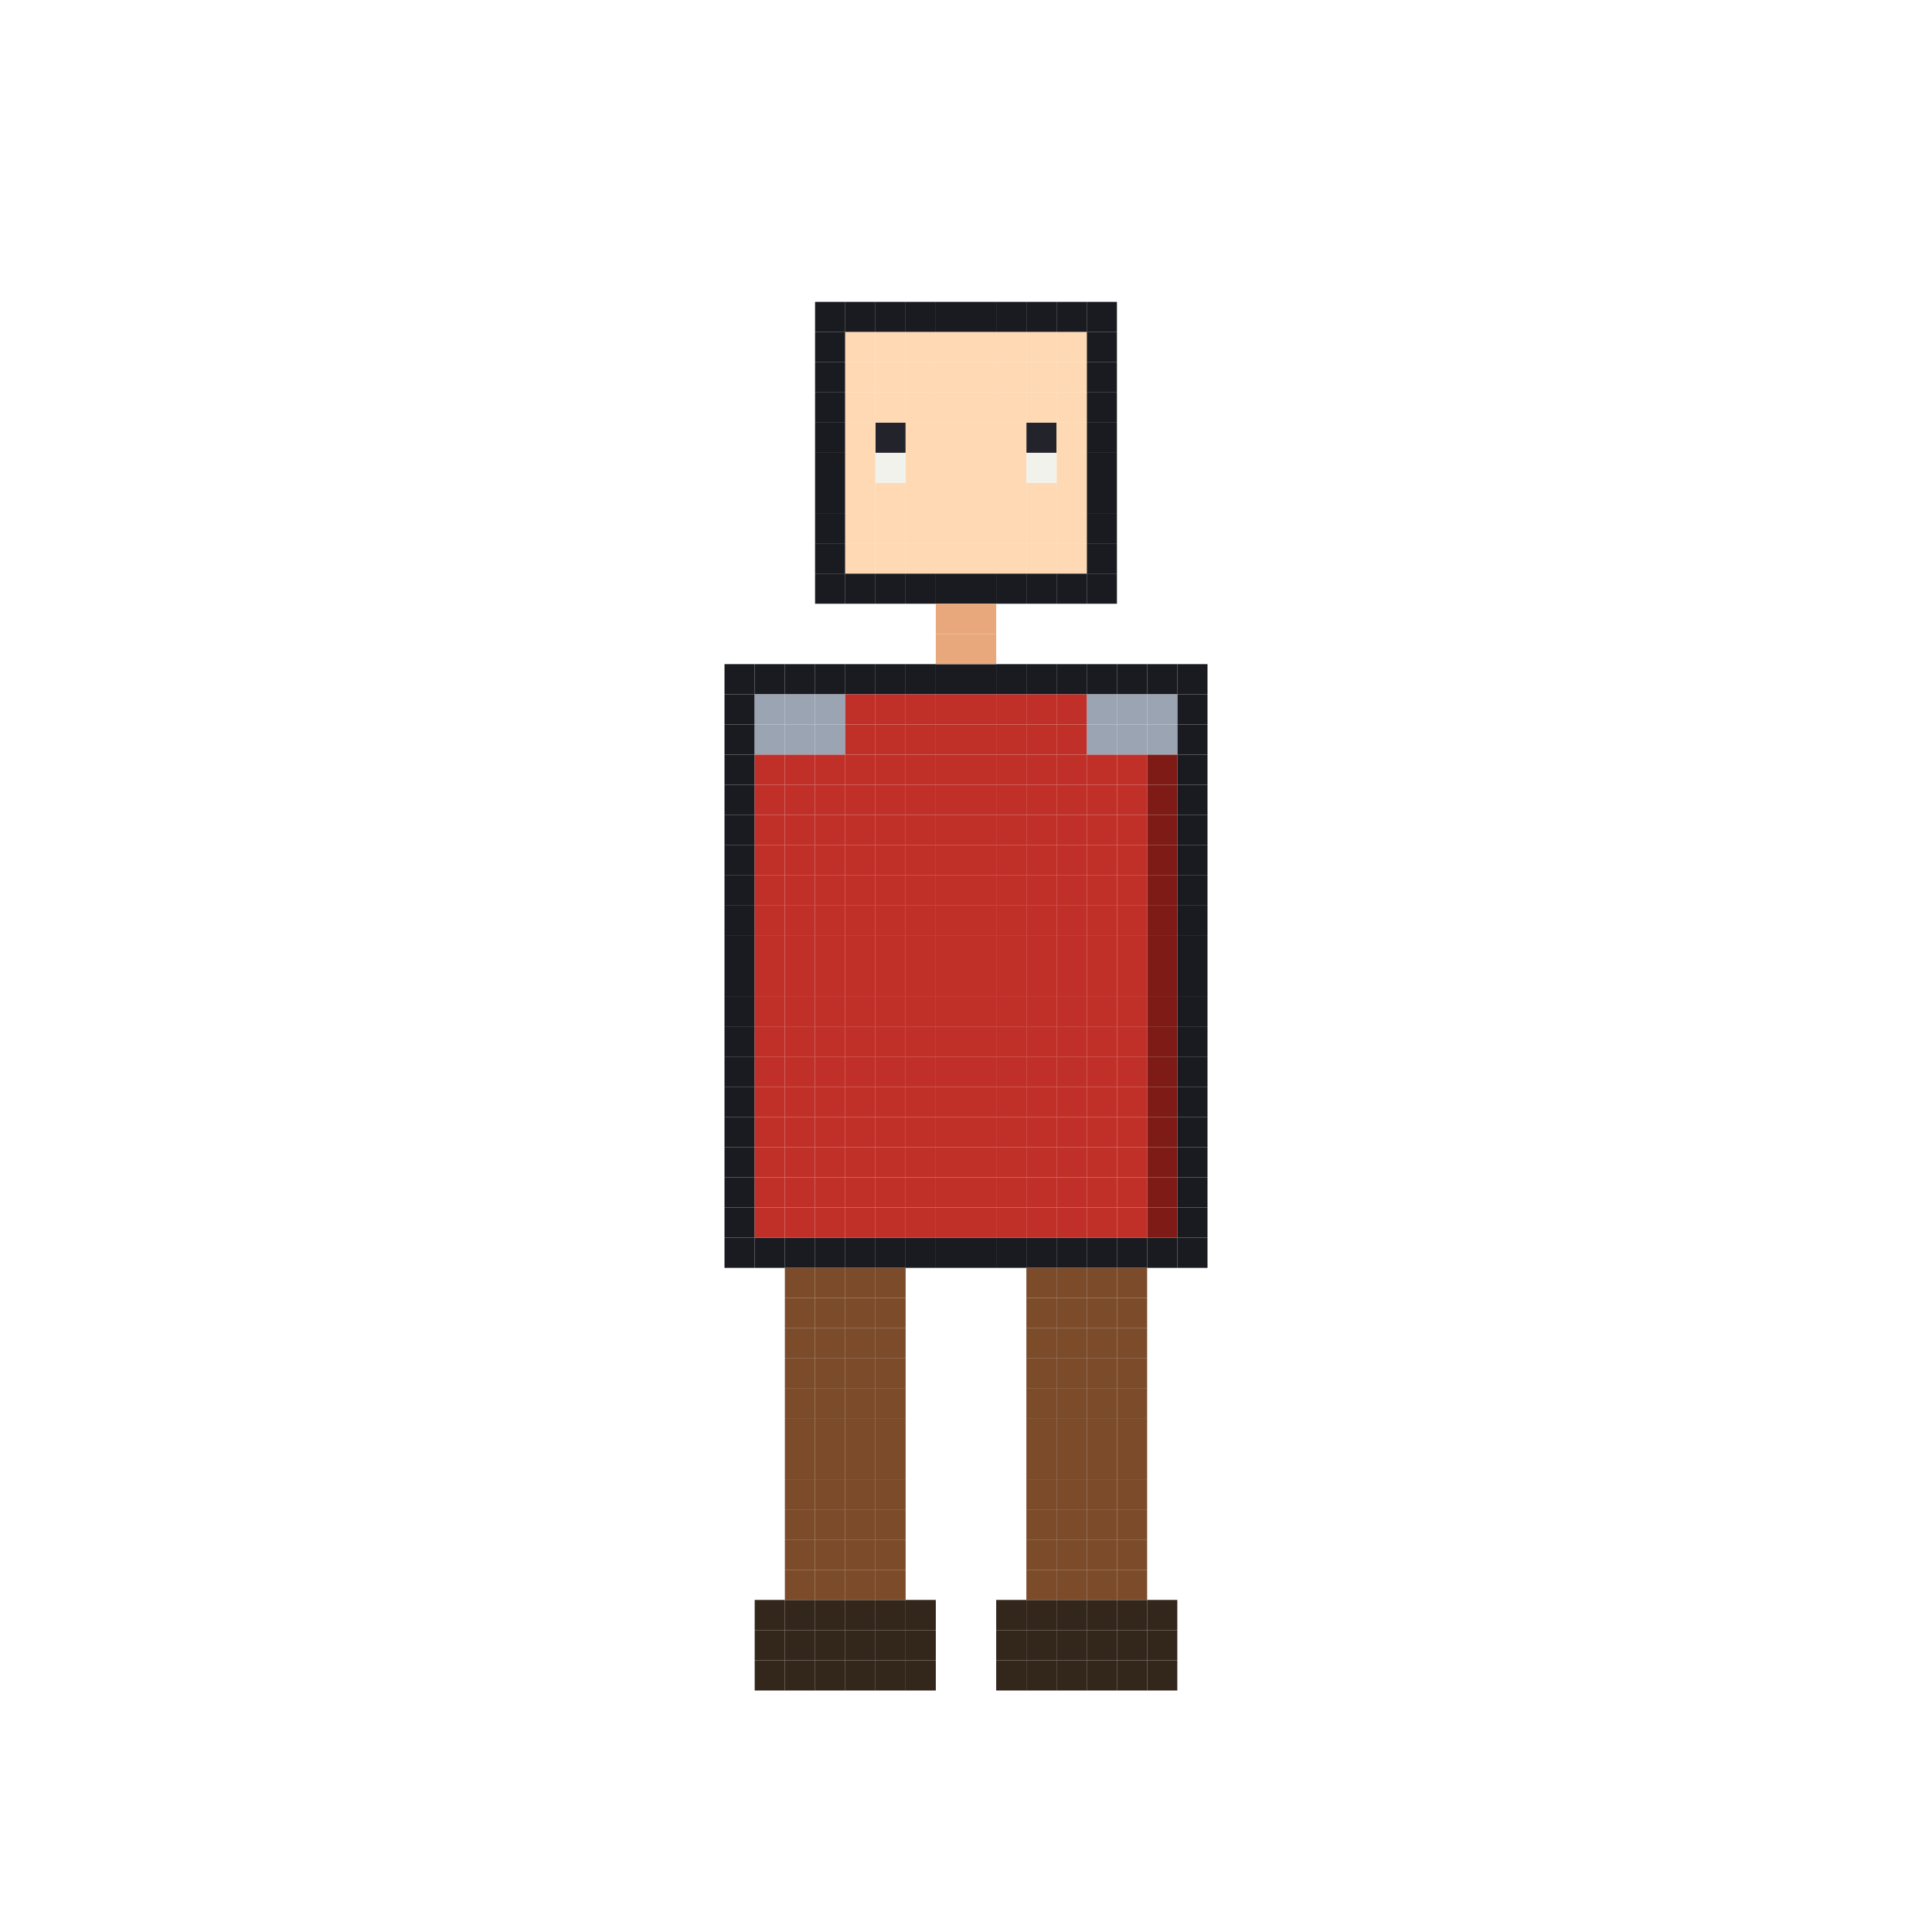
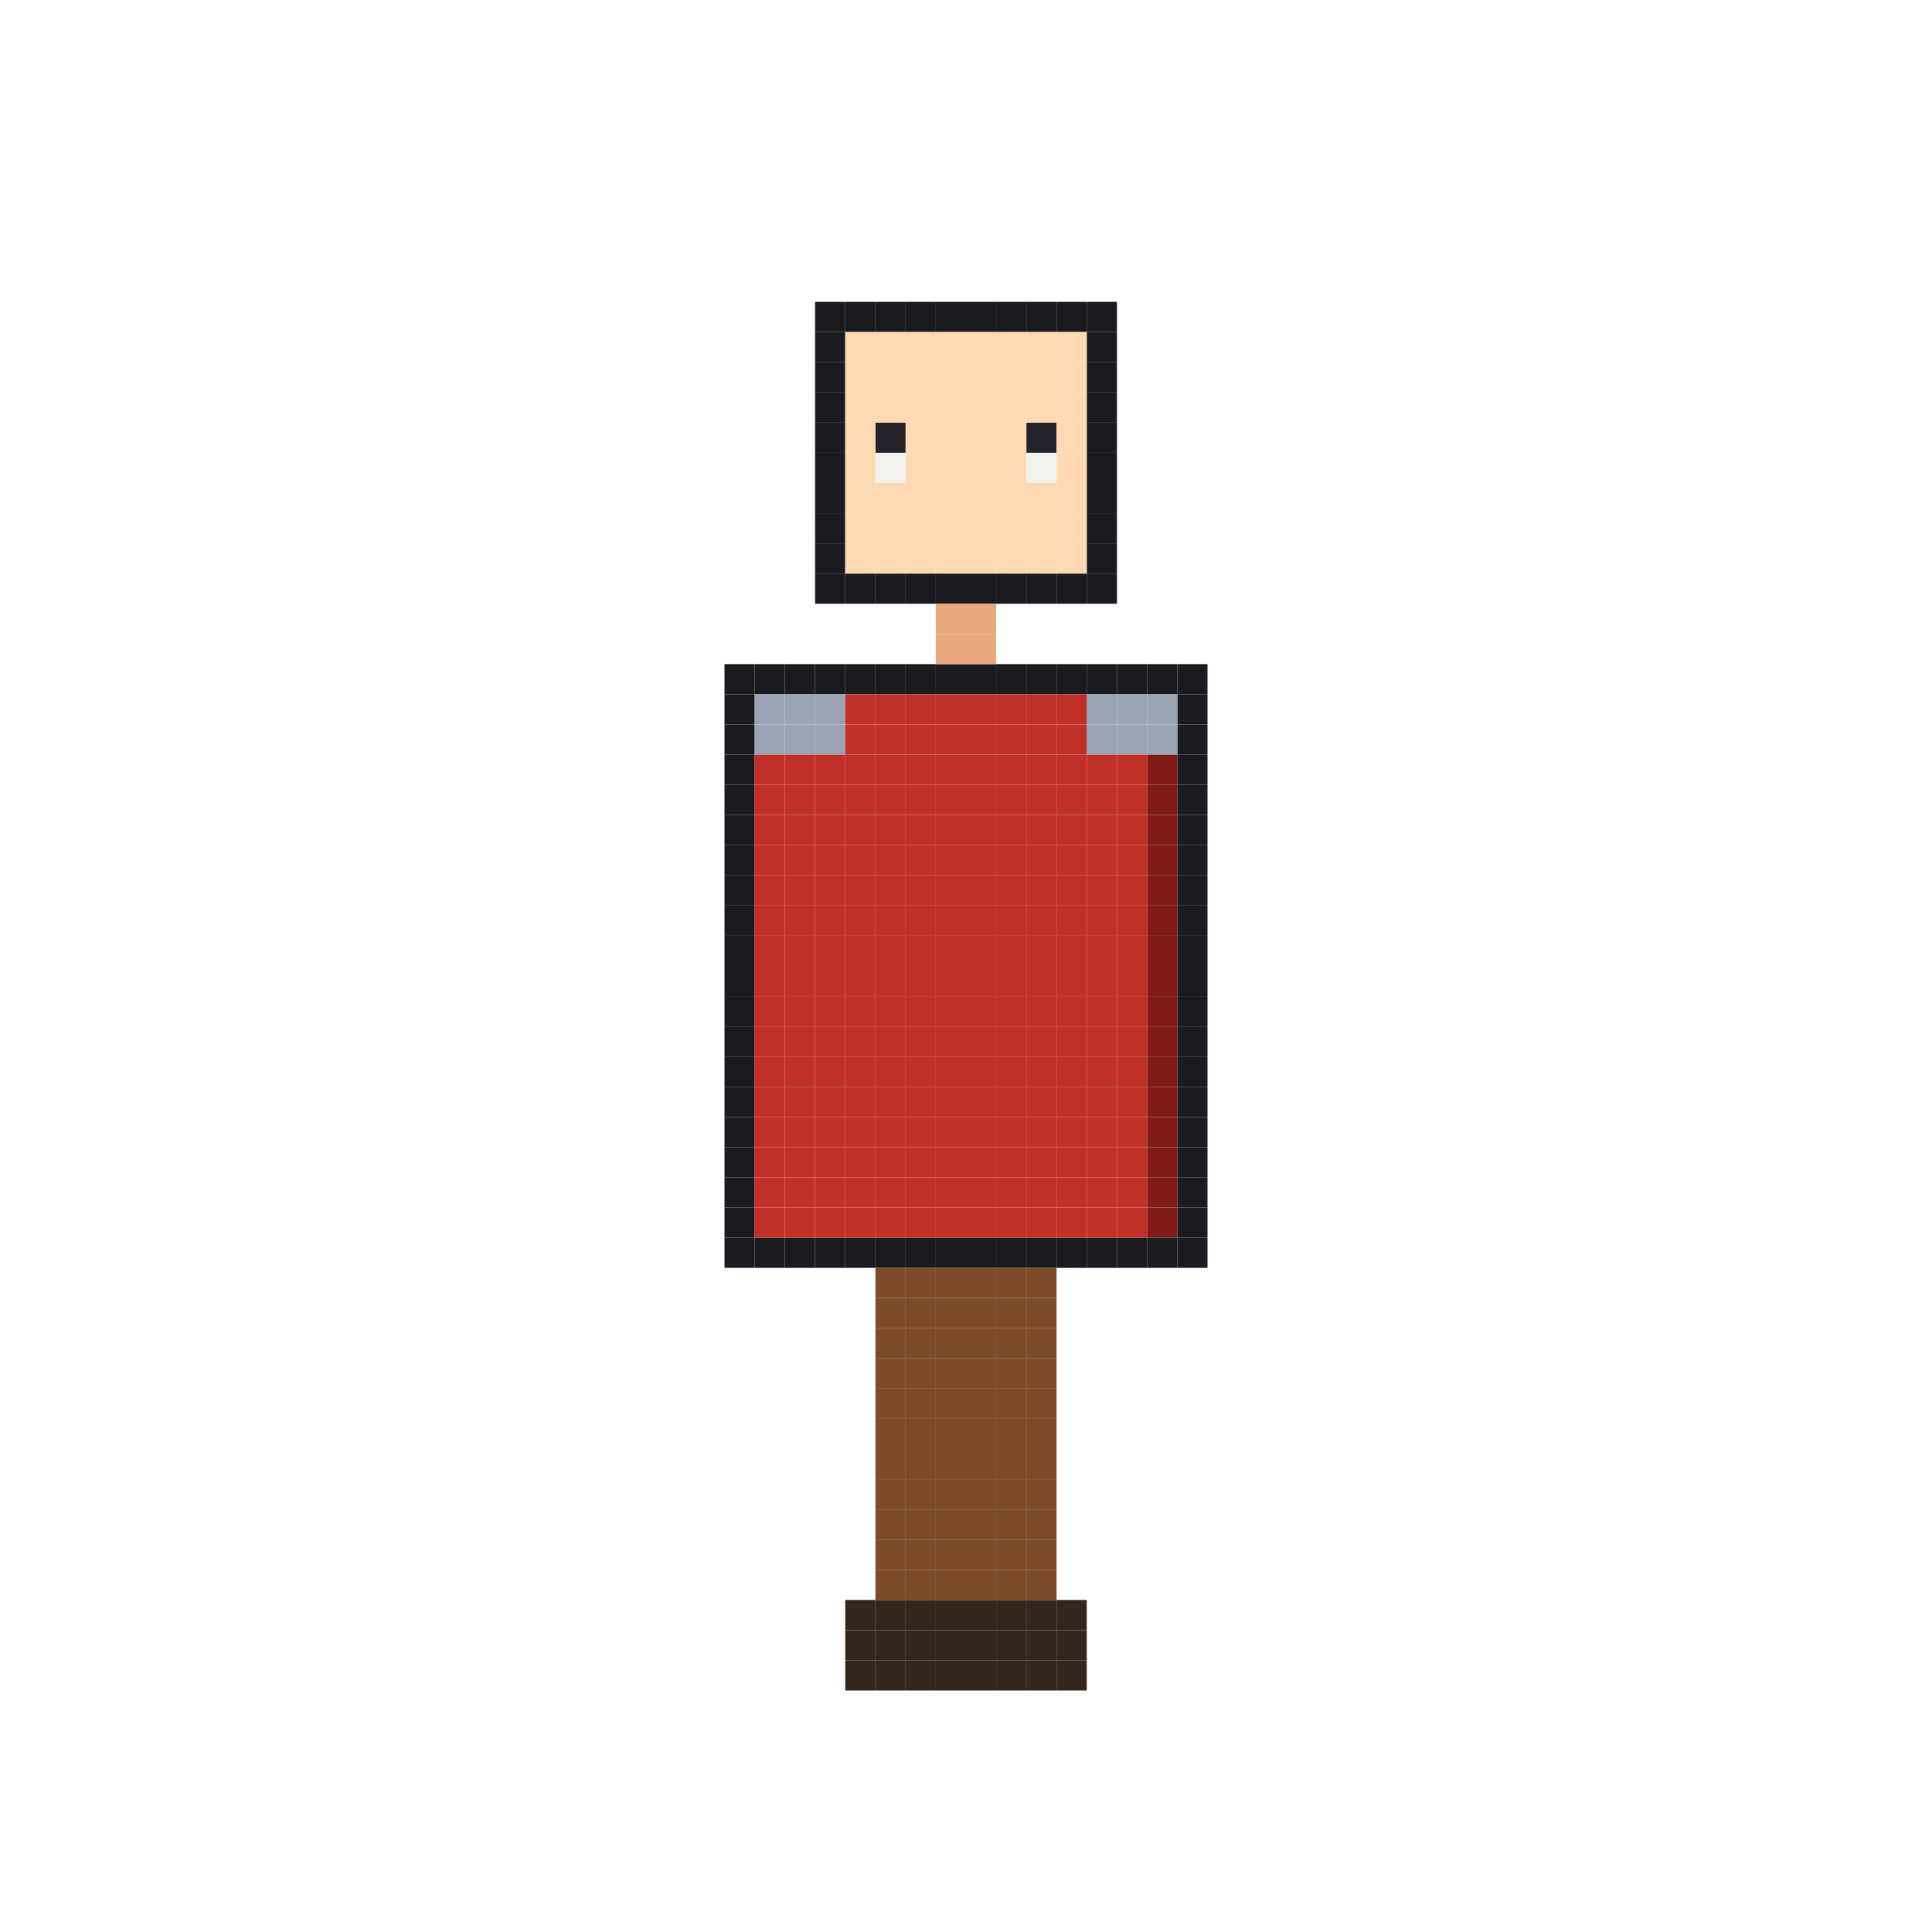
<svg xmlns="http://www.w3.org/2000/svg" viewBox="0 0 64 64" data-asset="knight_001" data-perspective="td" data-action="walk" data-dir="fr" data-frame="3" data-size="64" data-palette="palette_character@v1" data-seed="1234" data-prompt-hash="c9bb7f33" data-denoise="0.3">
  <g data-part="body">
    <g data-color="eye" fill="#23232b">
      <rect x="29" y="14" width="1" height="1" fill="#23232b" />
      <rect x="34" y="14" width="1" height="1" fill="#23232b" />
    </g>
    <g data-color="outline" fill="#191b20">
      <rect x="27" y="10" width="1" height="1" fill="#191b20" />
      <rect x="28" y="10" width="1" height="1" fill="#191b20" />
      <rect x="29" y="10" width="1" height="1" fill="#191b20" />
      <rect x="30" y="10" width="1" height="1" fill="#191b20" />
      <rect x="31" y="10" width="1" height="1" fill="#191b20" />
      <rect x="32" y="10" width="1" height="1" fill="#191b20" />
      <rect x="33" y="10" width="1" height="1" fill="#191b20" />
      <rect x="34" y="10" width="1" height="1" fill="#191b20" />
      <rect x="35" y="10" width="1" height="1" fill="#191b20" />
      <rect x="36" y="10" width="1" height="1" fill="#191b20" />
      <rect x="27" y="11" width="1" height="1" fill="#191b20" />
      <rect x="36" y="11" width="1" height="1" fill="#191b20" />
      <rect x="27" y="12" width="1" height="1" fill="#191b20" />
      <rect x="36" y="12" width="1" height="1" fill="#191b20" />
      <rect x="27" y="13" width="1" height="1" fill="#191b20" />
      <rect x="36" y="13" width="1" height="1" fill="#191b20" />
      <rect x="27" y="14" width="1" height="1" fill="#191b20" />
      <rect x="36" y="14" width="1" height="1" fill="#191b20" />
      <rect x="27" y="15" width="1" height="1" fill="#191b20" />
      <rect x="36" y="15" width="1" height="1" fill="#191b20" />
      <rect x="27" y="16" width="1" height="1" fill="#191b20" />
      <rect x="36" y="16" width="1" height="1" fill="#191b20" />
      <rect x="27" y="17" width="1" height="1" fill="#191b20" />
      <rect x="36" y="17" width="1" height="1" fill="#191b20" />
      <rect x="27" y="18" width="1" height="1" fill="#191b20" />
      <rect x="36" y="18" width="1" height="1" fill="#191b20" />
      <rect x="27" y="19" width="1" height="1" fill="#191b20" />
      <rect x="28" y="19" width="1" height="1" fill="#191b20" />
      <rect x="29" y="19" width="1" height="1" fill="#191b20" />
      <rect x="30" y="19" width="1" height="1" fill="#191b20" />
      <rect x="31" y="19" width="1" height="1" fill="#191b20" />
      <rect x="32" y="19" width="1" height="1" fill="#191b20" />
      <rect x="33" y="19" width="1" height="1" fill="#191b20" />
      <rect x="34" y="19" width="1" height="1" fill="#191b20" />
      <rect x="35" y="19" width="1" height="1" fill="#191b20" />
      <rect x="36" y="19" width="1" height="1" fill="#191b20" />
      <rect x="24" y="22" width="1" height="1" fill="#191b20" />
      <rect x="25" y="22" width="1" height="1" fill="#191b20" />
      <rect x="26" y="22" width="1" height="1" fill="#191b20" />
      <rect x="27" y="22" width="1" height="1" fill="#191b20" />
      <rect x="28" y="22" width="1" height="1" fill="#191b20" />
      <rect x="29" y="22" width="1" height="1" fill="#191b20" />
      <rect x="30" y="22" width="1" height="1" fill="#191b20" />
      <rect x="31" y="22" width="1" height="1" fill="#191b20" />
      <rect x="32" y="22" width="1" height="1" fill="#191b20" />
      <rect x="33" y="22" width="1" height="1" fill="#191b20" />
      <rect x="34" y="22" width="1" height="1" fill="#191b20" />
      <rect x="35" y="22" width="1" height="1" fill="#191b20" />
      <rect x="36" y="22" width="1" height="1" fill="#191b20" />
      <rect x="37" y="22" width="1" height="1" fill="#191b20" />
      <rect x="38" y="22" width="1" height="1" fill="#191b20" />
      <rect x="39" y="22" width="1" height="1" fill="#191b20" />
      <rect x="24" y="23" width="1" height="1" fill="#191b20" />
      <rect x="39" y="23" width="1" height="1" fill="#191b20" />
      <rect x="24" y="24" width="1" height="1" fill="#191b20" />
      <rect x="39" y="24" width="1" height="1" fill="#191b20" />
      <rect x="24" y="25" width="1" height="1" fill="#191b20" />
      <rect x="39" y="25" width="1" height="1" fill="#191b20" />
      <rect x="24" y="26" width="1" height="1" fill="#191b20" />
      <rect x="39" y="26" width="1" height="1" fill="#191b20" />
      <rect x="24" y="27" width="1" height="1" fill="#191b20" />
      <rect x="39" y="27" width="1" height="1" fill="#191b20" />
      <rect x="24" y="28" width="1" height="1" fill="#191b20" />
      <rect x="39" y="28" width="1" height="1" fill="#191b20" />
      <rect x="24" y="29" width="1" height="1" fill="#191b20" />
      <rect x="39" y="29" width="1" height="1" fill="#191b20" />
      <rect x="24" y="30" width="1" height="1" fill="#191b20" />
      <rect x="39" y="30" width="1" height="1" fill="#191b20" />
      <rect x="24" y="31" width="1" height="1" fill="#191b20" />
      <rect x="39" y="31" width="1" height="1" fill="#191b20" />
      <rect x="24" y="32" width="1" height="1" fill="#191b20" />
      <rect x="39" y="32" width="1" height="1" fill="#191b20" />
      <rect x="24" y="33" width="1" height="1" fill="#191b20" />
      <rect x="39" y="33" width="1" height="1" fill="#191b20" />
      <rect x="24" y="34" width="1" height="1" fill="#191b20" />
      <rect x="39" y="34" width="1" height="1" fill="#191b20" />
      <rect x="24" y="35" width="1" height="1" fill="#191b20" />
      <rect x="39" y="35" width="1" height="1" fill="#191b20" />
      <rect x="24" y="36" width="1" height="1" fill="#191b20" />
      <rect x="39" y="36" width="1" height="1" fill="#191b20" />
      <rect x="24" y="37" width="1" height="1" fill="#191b20" />
      <rect x="39" y="37" width="1" height="1" fill="#191b20" />
      <rect x="24" y="38" width="1" height="1" fill="#191b20" />
      <rect x="39" y="38" width="1" height="1" fill="#191b20" />
      <rect x="24" y="39" width="1" height="1" fill="#191b20" />
      <rect x="39" y="39" width="1" height="1" fill="#191b20" />
      <rect x="24" y="40" width="1" height="1" fill="#191b20" />
      <rect x="39" y="40" width="1" height="1" fill="#191b20" />
      <rect x="24" y="41" width="1" height="1" fill="#191b20" />
      <rect x="25" y="41" width="1" height="1" fill="#191b20" />
      <rect x="26" y="41" width="1" height="1" fill="#191b20" />
      <rect x="27" y="41" width="1" height="1" fill="#191b20" />
      <rect x="28" y="41" width="1" height="1" fill="#191b20" />
      <rect x="29" y="41" width="1" height="1" fill="#191b20" />
      <rect x="30" y="41" width="1" height="1" fill="#191b20" />
      <rect x="31" y="41" width="1" height="1" fill="#191b20" />
      <rect x="32" y="41" width="1" height="1" fill="#191b20" />
      <rect x="33" y="41" width="1" height="1" fill="#191b20" />
      <rect x="34" y="41" width="1" height="1" fill="#191b20" />
      <rect x="35" y="41" width="1" height="1" fill="#191b20" />
      <rect x="36" y="41" width="1" height="1" fill="#191b20" />
      <rect x="37" y="41" width="1" height="1" fill="#191b20" />
      <rect x="38" y="41" width="1" height="1" fill="#191b20" />
      <rect x="39" y="41" width="1" height="1" fill="#191b20" />
    </g>
    <g data-color="skin-1" fill="#ffd9b3">
      <rect x="28" y="11" width="1" height="1" fill="#ffd9b3" />
      <rect x="29" y="11" width="1" height="1" fill="#ffd9b3" />
      <rect x="30" y="11" width="1" height="1" fill="#ffd9b3" />
      <rect x="31" y="11" width="1" height="1" fill="#ffd9b3" />
      <rect x="32" y="11" width="1" height="1" fill="#ffd9b3" />
      <rect x="33" y="11" width="1" height="1" fill="#ffd9b3" />
      <rect x="34" y="11" width="1" height="1" fill="#ffd9b3" />
      <rect x="35" y="11" width="1" height="1" fill="#ffd9b3" />
      <rect x="28" y="12" width="1" height="1" fill="#ffd9b3" />
      <rect x="29" y="12" width="1" height="1" fill="#ffd9b3" />
      <rect x="30" y="12" width="1" height="1" fill="#ffd9b3" />
      <rect x="31" y="12" width="1" height="1" fill="#ffd9b3" />
      <rect x="32" y="12" width="1" height="1" fill="#ffd9b3" />
      <rect x="33" y="12" width="1" height="1" fill="#ffd9b3" />
      <rect x="34" y="12" width="1" height="1" fill="#ffd9b3" />
      <rect x="35" y="12" width="1" height="1" fill="#ffd9b3" />
      <rect x="28" y="13" width="1" height="1" fill="#ffd9b3" />
      <rect x="29" y="13" width="1" height="1" fill="#ffd9b3" />
      <rect x="30" y="13" width="1" height="1" fill="#ffd9b3" />
      <rect x="31" y="13" width="1" height="1" fill="#ffd9b3" />
      <rect x="32" y="13" width="1" height="1" fill="#ffd9b3" />
      <rect x="33" y="13" width="1" height="1" fill="#ffd9b3" />
      <rect x="34" y="13" width="1" height="1" fill="#ffd9b3" />
      <rect x="35" y="13" width="1" height="1" fill="#ffd9b3" />
      <rect x="28" y="14" width="1" height="1" fill="#ffd9b3" />
      <rect x="30" y="14" width="1" height="1" fill="#ffd9b3" />
      <rect x="31" y="14" width="1" height="1" fill="#ffd9b3" />
      <rect x="32" y="14" width="1" height="1" fill="#ffd9b3" />
      <rect x="33" y="14" width="1" height="1" fill="#ffd9b3" />
      <rect x="35" y="14" width="1" height="1" fill="#ffd9b3" />
      <rect x="28" y="15" width="1" height="1" fill="#ffd9b3" />
      <rect x="30" y="15" width="1" height="1" fill="#ffd9b3" />
      <rect x="31" y="15" width="1" height="1" fill="#ffd9b3" />
      <rect x="32" y="15" width="1" height="1" fill="#ffd9b3" />
      <rect x="33" y="15" width="1" height="1" fill="#ffd9b3" />
      <rect x="35" y="15" width="1" height="1" fill="#ffd9b3" />
      <rect x="28" y="16" width="1" height="1" fill="#ffd9b3" />
      <rect x="29" y="16" width="1" height="1" fill="#ffd9b3" />
      <rect x="30" y="16" width="1" height="1" fill="#ffd9b3" />
      <rect x="31" y="16" width="1" height="1" fill="#ffd9b3" />
      <rect x="32" y="16" width="1" height="1" fill="#ffd9b3" />
      <rect x="33" y="16" width="1" height="1" fill="#ffd9b3" />
      <rect x="34" y="16" width="1" height="1" fill="#ffd9b3" />
      <rect x="35" y="16" width="1" height="1" fill="#ffd9b3" />
      <rect x="28" y="17" width="1" height="1" fill="#ffd9b3" />
      <rect x="29" y="17" width="1" height="1" fill="#ffd9b3" />
      <rect x="30" y="17" width="1" height="1" fill="#ffd9b3" />
      <rect x="31" y="17" width="1" height="1" fill="#ffd9b3" />
      <rect x="32" y="17" width="1" height="1" fill="#ffd9b3" />
      <rect x="33" y="17" width="1" height="1" fill="#ffd9b3" />
      <rect x="34" y="17" width="1" height="1" fill="#ffd9b3" />
      <rect x="35" y="17" width="1" height="1" fill="#ffd9b3" />
      <rect x="28" y="18" width="1" height="1" fill="#ffd9b3" />
      <rect x="29" y="18" width="1" height="1" fill="#ffd9b3" />
      <rect x="30" y="18" width="1" height="1" fill="#ffd9b3" />
      <rect x="31" y="18" width="1" height="1" fill="#ffd9b3" />
      <rect x="32" y="18" width="1" height="1" fill="#ffd9b3" />
      <rect x="33" y="18" width="1" height="1" fill="#ffd9b3" />
      <rect x="34" y="18" width="1" height="1" fill="#ffd9b3" />
      <rect x="35" y="18" width="1" height="1" fill="#ffd9b3" />
    </g>
    <g data-color="skin-2" fill="#e8a87c">
      <rect x="31" y="20" width="1" height="1" fill="#e8a87c" />
      <rect x="32" y="20" width="1" height="1" fill="#e8a87c" />
      <rect x="31" y="21" width="1" height="1" fill="#e8a87c" />
      <rect x="32" y="21" width="1" height="1" fill="#e8a87c" />
    </g>
    <g data-color="white" fill="#f2f2ec">
      <rect x="29" y="15" width="1" height="1" fill="#f2f2ec" />
      <rect x="34" y="15" width="1" height="1" fill="#f2f2ec" />
    </g>
  </g>
  <g data-part="limb-l">
    <g data-color="boot-dark" fill="#33261b">
-       <rect x="25" y="53" width="1" height="1" fill="#33261b" />
-       <rect x="26" y="53" width="1" height="1" fill="#33261b" />
-       <rect x="27" y="53" width="1" height="1" fill="#33261b" />
      <rect x="28" y="53" width="1" height="1" fill="#33261b" />
      <rect x="29" y="53" width="1" height="1" fill="#33261b" />
      <rect x="30" y="53" width="1" height="1" fill="#33261b" />
-       <rect x="25" y="54" width="1" height="1" fill="#33261b" />
-       <rect x="26" y="54" width="1" height="1" fill="#33261b" />
-       <rect x="27" y="54" width="1" height="1" fill="#33261b" />
+       <rect x="31" y="53" width="1" height="1" fill="#33261b" />
      <rect x="28" y="54" width="1" height="1" fill="#33261b" />
      <rect x="29" y="54" width="1" height="1" fill="#33261b" />
      <rect x="30" y="54" width="1" height="1" fill="#33261b" />
-       <rect x="25" y="55" width="1" height="1" fill="#33261b" />
-       <rect x="26" y="55" width="1" height="1" fill="#33261b" />
-       <rect x="27" y="55" width="1" height="1" fill="#33261b" />
+       <rect x="31" y="54" width="1" height="1" fill="#33261b" />
      <rect x="28" y="55" width="1" height="1" fill="#33261b" />
      <rect x="29" y="55" width="1" height="1" fill="#33261b" />
      <rect x="30" y="55" width="1" height="1" fill="#33261b" />
+       <rect x="31" y="55" width="1" height="1" fill="#33261b" />
    </g>
    <g data-color="leather" fill="#7b4b2a">
-       <rect x="26" y="42" width="1" height="1" fill="#7b4b2a" />
-       <rect x="27" y="42" width="1" height="1" fill="#7b4b2a" />
-       <rect x="28" y="42" width="1" height="1" fill="#7b4b2a" />
      <rect x="29" y="42" width="1" height="1" fill="#7b4b2a" />
-       <rect x="26" y="43" width="1" height="1" fill="#7b4b2a" />
-       <rect x="27" y="43" width="1" height="1" fill="#7b4b2a" />
-       <rect x="28" y="43" width="1" height="1" fill="#7b4b2a" />
+       <rect x="30" y="42" width="1" height="1" fill="#7b4b2a" />
+       <rect x="31" y="42" width="1" height="1" fill="#7b4b2a" />
      <rect x="29" y="43" width="1" height="1" fill="#7b4b2a" />
-       <rect x="26" y="44" width="1" height="1" fill="#7b4b2a" />
-       <rect x="27" y="44" width="1" height="1" fill="#7b4b2a" />
-       <rect x="28" y="44" width="1" height="1" fill="#7b4b2a" />
+       <rect x="30" y="43" width="1" height="1" fill="#7b4b2a" />
+       <rect x="31" y="43" width="1" height="1" fill="#7b4b2a" />
      <rect x="29" y="44" width="1" height="1" fill="#7b4b2a" />
-       <rect x="26" y="45" width="1" height="1" fill="#7b4b2a" />
-       <rect x="27" y="45" width="1" height="1" fill="#7b4b2a" />
-       <rect x="28" y="45" width="1" height="1" fill="#7b4b2a" />
+       <rect x="30" y="44" width="1" height="1" fill="#7b4b2a" />
+       <rect x="31" y="44" width="1" height="1" fill="#7b4b2a" />
      <rect x="29" y="45" width="1" height="1" fill="#7b4b2a" />
-       <rect x="26" y="46" width="1" height="1" fill="#7b4b2a" />
-       <rect x="27" y="46" width="1" height="1" fill="#7b4b2a" />
-       <rect x="28" y="46" width="1" height="1" fill="#7b4b2a" />
+       <rect x="30" y="45" width="1" height="1" fill="#7b4b2a" />
+       <rect x="31" y="45" width="1" height="1" fill="#7b4b2a" />
      <rect x="29" y="46" width="1" height="1" fill="#7b4b2a" />
-       <rect x="26" y="47" width="1" height="1" fill="#7b4b2a" />
-       <rect x="27" y="47" width="1" height="1" fill="#7b4b2a" />
-       <rect x="28" y="47" width="1" height="1" fill="#7b4b2a" />
+       <rect x="30" y="46" width="1" height="1" fill="#7b4b2a" />
+       <rect x="31" y="46" width="1" height="1" fill="#7b4b2a" />
      <rect x="29" y="47" width="1" height="1" fill="#7b4b2a" />
-       <rect x="26" y="48" width="1" height="1" fill="#7b4b2a" />
-       <rect x="27" y="48" width="1" height="1" fill="#7b4b2a" />
-       <rect x="28" y="48" width="1" height="1" fill="#7b4b2a" />
+       <rect x="30" y="47" width="1" height="1" fill="#7b4b2a" />
+       <rect x="31" y="47" width="1" height="1" fill="#7b4b2a" />
      <rect x="29" y="48" width="1" height="1" fill="#7b4b2a" />
-       <rect x="26" y="49" width="1" height="1" fill="#7b4b2a" />
-       <rect x="27" y="49" width="1" height="1" fill="#7b4b2a" />
-       <rect x="28" y="49" width="1" height="1" fill="#7b4b2a" />
+       <rect x="30" y="48" width="1" height="1" fill="#7b4b2a" />
+       <rect x="31" y="48" width="1" height="1" fill="#7b4b2a" />
      <rect x="29" y="49" width="1" height="1" fill="#7b4b2a" />
-       <rect x="26" y="50" width="1" height="1" fill="#7b4b2a" />
-       <rect x="27" y="50" width="1" height="1" fill="#7b4b2a" />
-       <rect x="28" y="50" width="1" height="1" fill="#7b4b2a" />
+       <rect x="30" y="49" width="1" height="1" fill="#7b4b2a" />
+       <rect x="31" y="49" width="1" height="1" fill="#7b4b2a" />
      <rect x="29" y="50" width="1" height="1" fill="#7b4b2a" />
-       <rect x="26" y="51" width="1" height="1" fill="#7b4b2a" />
-       <rect x="27" y="51" width="1" height="1" fill="#7b4b2a" />
-       <rect x="28" y="51" width="1" height="1" fill="#7b4b2a" />
+       <rect x="30" y="50" width="1" height="1" fill="#7b4b2a" />
+       <rect x="31" y="50" width="1" height="1" fill="#7b4b2a" />
      <rect x="29" y="51" width="1" height="1" fill="#7b4b2a" />
-       <rect x="26" y="52" width="1" height="1" fill="#7b4b2a" />
-       <rect x="27" y="52" width="1" height="1" fill="#7b4b2a" />
-       <rect x="28" y="52" width="1" height="1" fill="#7b4b2a" />
+       <rect x="30" y="51" width="1" height="1" fill="#7b4b2a" />
+       <rect x="31" y="51" width="1" height="1" fill="#7b4b2a" />
      <rect x="29" y="52" width="1" height="1" fill="#7b4b2a" />
+       <rect x="30" y="52" width="1" height="1" fill="#7b4b2a" />
+       <rect x="31" y="52" width="1" height="1" fill="#7b4b2a" />
    </g>
  </g>
  <g data-part="limb-r">
    <g data-color="boot-dark" fill="#33261b">
+       <rect x="32" y="53" width="1" height="1" fill="#33261b" />
      <rect x="33" y="53" width="1" height="1" fill="#33261b" />
      <rect x="34" y="53" width="1" height="1" fill="#33261b" />
      <rect x="35" y="53" width="1" height="1" fill="#33261b" />
-       <rect x="36" y="53" width="1" height="1" fill="#33261b" />
-       <rect x="37" y="53" width="1" height="1" fill="#33261b" />
-       <rect x="38" y="53" width="1" height="1" fill="#33261b" />
+       <rect x="32" y="54" width="1" height="1" fill="#33261b" />
      <rect x="33" y="54" width="1" height="1" fill="#33261b" />
      <rect x="34" y="54" width="1" height="1" fill="#33261b" />
      <rect x="35" y="54" width="1" height="1" fill="#33261b" />
-       <rect x="36" y="54" width="1" height="1" fill="#33261b" />
-       <rect x="37" y="54" width="1" height="1" fill="#33261b" />
-       <rect x="38" y="54" width="1" height="1" fill="#33261b" />
+       <rect x="32" y="55" width="1" height="1" fill="#33261b" />
      <rect x="33" y="55" width="1" height="1" fill="#33261b" />
      <rect x="34" y="55" width="1" height="1" fill="#33261b" />
      <rect x="35" y="55" width="1" height="1" fill="#33261b" />
-       <rect x="36" y="55" width="1" height="1" fill="#33261b" />
-       <rect x="37" y="55" width="1" height="1" fill="#33261b" />
-       <rect x="38" y="55" width="1" height="1" fill="#33261b" />
    </g>
    <g data-color="leather" fill="#7b4b2a">
+       <rect x="32" y="42" width="1" height="1" fill="#7b4b2a" />
+       <rect x="33" y="42" width="1" height="1" fill="#7b4b2a" />
      <rect x="34" y="42" width="1" height="1" fill="#7b4b2a" />
-       <rect x="35" y="42" width="1" height="1" fill="#7b4b2a" />
-       <rect x="36" y="42" width="1" height="1" fill="#7b4b2a" />
-       <rect x="37" y="42" width="1" height="1" fill="#7b4b2a" />
+       <rect x="32" y="43" width="1" height="1" fill="#7b4b2a" />
+       <rect x="33" y="43" width="1" height="1" fill="#7b4b2a" />
      <rect x="34" y="43" width="1" height="1" fill="#7b4b2a" />
-       <rect x="35" y="43" width="1" height="1" fill="#7b4b2a" />
-       <rect x="36" y="43" width="1" height="1" fill="#7b4b2a" />
-       <rect x="37" y="43" width="1" height="1" fill="#7b4b2a" />
+       <rect x="32" y="44" width="1" height="1" fill="#7b4b2a" />
+       <rect x="33" y="44" width="1" height="1" fill="#7b4b2a" />
      <rect x="34" y="44" width="1" height="1" fill="#7b4b2a" />
-       <rect x="35" y="44" width="1" height="1" fill="#7b4b2a" />
-       <rect x="36" y="44" width="1" height="1" fill="#7b4b2a" />
-       <rect x="37" y="44" width="1" height="1" fill="#7b4b2a" />
+       <rect x="32" y="45" width="1" height="1" fill="#7b4b2a" />
+       <rect x="33" y="45" width="1" height="1" fill="#7b4b2a" />
      <rect x="34" y="45" width="1" height="1" fill="#7b4b2a" />
-       <rect x="35" y="45" width="1" height="1" fill="#7b4b2a" />
-       <rect x="36" y="45" width="1" height="1" fill="#7b4b2a" />
-       <rect x="37" y="45" width="1" height="1" fill="#7b4b2a" />
+       <rect x="32" y="46" width="1" height="1" fill="#7b4b2a" />
+       <rect x="33" y="46" width="1" height="1" fill="#7b4b2a" />
      <rect x="34" y="46" width="1" height="1" fill="#7b4b2a" />
-       <rect x="35" y="46" width="1" height="1" fill="#7b4b2a" />
-       <rect x="36" y="46" width="1" height="1" fill="#7b4b2a" />
-       <rect x="37" y="46" width="1" height="1" fill="#7b4b2a" />
+       <rect x="32" y="47" width="1" height="1" fill="#7b4b2a" />
+       <rect x="33" y="47" width="1" height="1" fill="#7b4b2a" />
      <rect x="34" y="47" width="1" height="1" fill="#7b4b2a" />
-       <rect x="35" y="47" width="1" height="1" fill="#7b4b2a" />
-       <rect x="36" y="47" width="1" height="1" fill="#7b4b2a" />
-       <rect x="37" y="47" width="1" height="1" fill="#7b4b2a" />
+       <rect x="32" y="48" width="1" height="1" fill="#7b4b2a" />
+       <rect x="33" y="48" width="1" height="1" fill="#7b4b2a" />
      <rect x="34" y="48" width="1" height="1" fill="#7b4b2a" />
-       <rect x="35" y="48" width="1" height="1" fill="#7b4b2a" />
-       <rect x="36" y="48" width="1" height="1" fill="#7b4b2a" />
-       <rect x="37" y="48" width="1" height="1" fill="#7b4b2a" />
+       <rect x="32" y="49" width="1" height="1" fill="#7b4b2a" />
+       <rect x="33" y="49" width="1" height="1" fill="#7b4b2a" />
      <rect x="34" y="49" width="1" height="1" fill="#7b4b2a" />
-       <rect x="35" y="49" width="1" height="1" fill="#7b4b2a" />
-       <rect x="36" y="49" width="1" height="1" fill="#7b4b2a" />
-       <rect x="37" y="49" width="1" height="1" fill="#7b4b2a" />
+       <rect x="32" y="50" width="1" height="1" fill="#7b4b2a" />
+       <rect x="33" y="50" width="1" height="1" fill="#7b4b2a" />
      <rect x="34" y="50" width="1" height="1" fill="#7b4b2a" />
-       <rect x="35" y="50" width="1" height="1" fill="#7b4b2a" />
-       <rect x="36" y="50" width="1" height="1" fill="#7b4b2a" />
-       <rect x="37" y="50" width="1" height="1" fill="#7b4b2a" />
+       <rect x="32" y="51" width="1" height="1" fill="#7b4b2a" />
+       <rect x="33" y="51" width="1" height="1" fill="#7b4b2a" />
      <rect x="34" y="51" width="1" height="1" fill="#7b4b2a" />
-       <rect x="35" y="51" width="1" height="1" fill="#7b4b2a" />
-       <rect x="36" y="51" width="1" height="1" fill="#7b4b2a" />
-       <rect x="37" y="51" width="1" height="1" fill="#7b4b2a" />
+       <rect x="32" y="52" width="1" height="1" fill="#7b4b2a" />
+       <rect x="33" y="52" width="1" height="1" fill="#7b4b2a" />
      <rect x="34" y="52" width="1" height="1" fill="#7b4b2a" />
-       <rect x="35" y="52" width="1" height="1" fill="#7b4b2a" />
-       <rect x="36" y="52" width="1" height="1" fill="#7b4b2a" />
-       <rect x="37" y="52" width="1" height="1" fill="#7b4b2a" />
    </g>
  </g>
  <g data-part="outfit">
    <g data-color="steel-mid" fill="#9aa4b2">
      <rect x="25" y="23" width="1" height="1" fill="#9aa4b2" />
      <rect x="26" y="23" width="1" height="1" fill="#9aa4b2" />
      <rect x="27" y="23" width="1" height="1" fill="#9aa4b2" />
      <rect x="36" y="23" width="1" height="1" fill="#9aa4b2" />
      <rect x="37" y="23" width="1" height="1" fill="#9aa4b2" />
      <rect x="38" y="23" width="1" height="1" fill="#9aa4b2" />
      <rect x="25" y="24" width="1" height="1" fill="#9aa4b2" />
      <rect x="26" y="24" width="1" height="1" fill="#9aa4b2" />
      <rect x="27" y="24" width="1" height="1" fill="#9aa4b2" />
      <rect x="36" y="24" width="1" height="1" fill="#9aa4b2" />
      <rect x="37" y="24" width="1" height="1" fill="#9aa4b2" />
      <rect x="38" y="24" width="1" height="1" fill="#9aa4b2" />
    </g>
    <g data-color="tunic-dark" fill="#7e1b16">
      <rect x="38" y="25" width="1" height="1" fill="#7e1b16" />
      <rect x="38" y="26" width="1" height="1" fill="#7e1b16" />
      <rect x="38" y="27" width="1" height="1" fill="#7e1b16" />
      <rect x="38" y="28" width="1" height="1" fill="#7e1b16" />
      <rect x="38" y="29" width="1" height="1" fill="#7e1b16" />
      <rect x="38" y="30" width="1" height="1" fill="#7e1b16" />
      <rect x="38" y="31" width="1" height="1" fill="#7e1b16" />
      <rect x="38" y="32" width="1" height="1" fill="#7e1b16" />
      <rect x="38" y="33" width="1" height="1" fill="#7e1b16" />
      <rect x="38" y="34" width="1" height="1" fill="#7e1b16" />
      <rect x="38" y="35" width="1" height="1" fill="#7e1b16" />
      <rect x="38" y="36" width="1" height="1" fill="#7e1b16" />
      <rect x="38" y="37" width="1" height="1" fill="#7e1b16" />
      <rect x="38" y="38" width="1" height="1" fill="#7e1b16" />
      <rect x="38" y="39" width="1" height="1" fill="#7e1b16" />
      <rect x="38" y="40" width="1" height="1" fill="#7e1b16" />
    </g>
    <g data-color="tunic-red" fill="#c03028">
      <rect x="28" y="23" width="1" height="1" fill="#c03028" />
      <rect x="29" y="23" width="1" height="1" fill="#c03028" />
      <rect x="30" y="23" width="1" height="1" fill="#c03028" />
      <rect x="31" y="23" width="1" height="1" fill="#c03028" />
      <rect x="32" y="23" width="1" height="1" fill="#c03028" />
      <rect x="33" y="23" width="1" height="1" fill="#c03028" />
      <rect x="34" y="23" width="1" height="1" fill="#c03028" />
      <rect x="35" y="23" width="1" height="1" fill="#c03028" />
      <rect x="28" y="24" width="1" height="1" fill="#c03028" />
      <rect x="29" y="24" width="1" height="1" fill="#c03028" />
      <rect x="30" y="24" width="1" height="1" fill="#c03028" />
      <rect x="31" y="24" width="1" height="1" fill="#c03028" />
      <rect x="32" y="24" width="1" height="1" fill="#c03028" />
      <rect x="33" y="24" width="1" height="1" fill="#c03028" />
      <rect x="34" y="24" width="1" height="1" fill="#c03028" />
      <rect x="35" y="24" width="1" height="1" fill="#c03028" />
      <rect x="25" y="25" width="1" height="1" fill="#c03028" />
      <rect x="26" y="25" width="1" height="1" fill="#c03028" />
      <rect x="27" y="25" width="1" height="1" fill="#c03028" />
      <rect x="28" y="25" width="1" height="1" fill="#c03028" />
      <rect x="29" y="25" width="1" height="1" fill="#c03028" />
      <rect x="30" y="25" width="1" height="1" fill="#c03028" />
      <rect x="31" y="25" width="1" height="1" fill="#c03028" />
      <rect x="32" y="25" width="1" height="1" fill="#c03028" />
      <rect x="33" y="25" width="1" height="1" fill="#c03028" />
      <rect x="34" y="25" width="1" height="1" fill="#c03028" />
      <rect x="35" y="25" width="1" height="1" fill="#c03028" />
      <rect x="36" y="25" width="1" height="1" fill="#c03028" />
      <rect x="37" y="25" width="1" height="1" fill="#c03028" />
      <rect x="25" y="26" width="1" height="1" fill="#c03028" />
      <rect x="26" y="26" width="1" height="1" fill="#c03028" />
      <rect x="27" y="26" width="1" height="1" fill="#c03028" />
      <rect x="28" y="26" width="1" height="1" fill="#c03028" />
      <rect x="29" y="26" width="1" height="1" fill="#c03028" />
      <rect x="30" y="26" width="1" height="1" fill="#c03028" />
      <rect x="31" y="26" width="1" height="1" fill="#c03028" />
      <rect x="32" y="26" width="1" height="1" fill="#c03028" />
      <rect x="33" y="26" width="1" height="1" fill="#c03028" />
      <rect x="34" y="26" width="1" height="1" fill="#c03028" />
      <rect x="35" y="26" width="1" height="1" fill="#c03028" />
      <rect x="36" y="26" width="1" height="1" fill="#c03028" />
      <rect x="37" y="26" width="1" height="1" fill="#c03028" />
      <rect x="25" y="27" width="1" height="1" fill="#c03028" />
      <rect x="26" y="27" width="1" height="1" fill="#c03028" />
      <rect x="27" y="27" width="1" height="1" fill="#c03028" />
      <rect x="28" y="27" width="1" height="1" fill="#c03028" />
      <rect x="29" y="27" width="1" height="1" fill="#c03028" />
      <rect x="30" y="27" width="1" height="1" fill="#c03028" />
      <rect x="31" y="27" width="1" height="1" fill="#c03028" />
      <rect x="32" y="27" width="1" height="1" fill="#c03028" />
      <rect x="33" y="27" width="1" height="1" fill="#c03028" />
      <rect x="34" y="27" width="1" height="1" fill="#c03028" />
      <rect x="35" y="27" width="1" height="1" fill="#c03028" />
      <rect x="36" y="27" width="1" height="1" fill="#c03028" />
      <rect x="37" y="27" width="1" height="1" fill="#c03028" />
      <rect x="25" y="28" width="1" height="1" fill="#c03028" />
      <rect x="26" y="28" width="1" height="1" fill="#c03028" />
      <rect x="27" y="28" width="1" height="1" fill="#c03028" />
      <rect x="28" y="28" width="1" height="1" fill="#c03028" />
      <rect x="29" y="28" width="1" height="1" fill="#c03028" />
      <rect x="30" y="28" width="1" height="1" fill="#c03028" />
      <rect x="31" y="28" width="1" height="1" fill="#c03028" />
      <rect x="32" y="28" width="1" height="1" fill="#c03028" />
      <rect x="33" y="28" width="1" height="1" fill="#c03028" />
      <rect x="34" y="28" width="1" height="1" fill="#c03028" />
      <rect x="35" y="28" width="1" height="1" fill="#c03028" />
      <rect x="36" y="28" width="1" height="1" fill="#c03028" />
      <rect x="37" y="28" width="1" height="1" fill="#c03028" />
      <rect x="25" y="29" width="1" height="1" fill="#c03028" />
      <rect x="26" y="29" width="1" height="1" fill="#c03028" />
      <rect x="27" y="29" width="1" height="1" fill="#c03028" />
      <rect x="28" y="29" width="1" height="1" fill="#c03028" />
      <rect x="29" y="29" width="1" height="1" fill="#c03028" />
      <rect x="30" y="29" width="1" height="1" fill="#c03028" />
      <rect x="31" y="29" width="1" height="1" fill="#c03028" />
      <rect x="32" y="29" width="1" height="1" fill="#c03028" />
      <rect x="33" y="29" width="1" height="1" fill="#c03028" />
      <rect x="34" y="29" width="1" height="1" fill="#c03028" />
      <rect x="35" y="29" width="1" height="1" fill="#c03028" />
      <rect x="36" y="29" width="1" height="1" fill="#c03028" />
      <rect x="37" y="29" width="1" height="1" fill="#c03028" />
      <rect x="25" y="30" width="1" height="1" fill="#c03028" />
      <rect x="26" y="30" width="1" height="1" fill="#c03028" />
      <rect x="27" y="30" width="1" height="1" fill="#c03028" />
      <rect x="28" y="30" width="1" height="1" fill="#c03028" />
      <rect x="29" y="30" width="1" height="1" fill="#c03028" />
      <rect x="30" y="30" width="1" height="1" fill="#c03028" />
      <rect x="31" y="30" width="1" height="1" fill="#c03028" />
      <rect x="32" y="30" width="1" height="1" fill="#c03028" />
      <rect x="33" y="30" width="1" height="1" fill="#c03028" />
      <rect x="34" y="30" width="1" height="1" fill="#c03028" />
      <rect x="35" y="30" width="1" height="1" fill="#c03028" />
      <rect x="36" y="30" width="1" height="1" fill="#c03028" />
      <rect x="37" y="30" width="1" height="1" fill="#c03028" />
      <rect x="25" y="31" width="1" height="1" fill="#c03028" />
      <rect x="26" y="31" width="1" height="1" fill="#c03028" />
      <rect x="27" y="31" width="1" height="1" fill="#c03028" />
      <rect x="28" y="31" width="1" height="1" fill="#c03028" />
      <rect x="29" y="31" width="1" height="1" fill="#c03028" />
      <rect x="30" y="31" width="1" height="1" fill="#c03028" />
      <rect x="31" y="31" width="1" height="1" fill="#c03028" />
      <rect x="32" y="31" width="1" height="1" fill="#c03028" />
      <rect x="33" y="31" width="1" height="1" fill="#c03028" />
      <rect x="34" y="31" width="1" height="1" fill="#c03028" />
      <rect x="35" y="31" width="1" height="1" fill="#c03028" />
      <rect x="36" y="31" width="1" height="1" fill="#c03028" />
      <rect x="37" y="31" width="1" height="1" fill="#c03028" />
      <rect x="25" y="32" width="1" height="1" fill="#c03028" />
      <rect x="26" y="32" width="1" height="1" fill="#c03028" />
      <rect x="27" y="32" width="1" height="1" fill="#c03028" />
      <rect x="28" y="32" width="1" height="1" fill="#c03028" />
      <rect x="29" y="32" width="1" height="1" fill="#c03028" />
      <rect x="30" y="32" width="1" height="1" fill="#c03028" />
      <rect x="31" y="32" width="1" height="1" fill="#c03028" />
      <rect x="32" y="32" width="1" height="1" fill="#c03028" />
      <rect x="33" y="32" width="1" height="1" fill="#c03028" />
      <rect x="34" y="32" width="1" height="1" fill="#c03028" />
      <rect x="35" y="32" width="1" height="1" fill="#c03028" />
      <rect x="36" y="32" width="1" height="1" fill="#c03028" />
      <rect x="37" y="32" width="1" height="1" fill="#c03028" />
      <rect x="25" y="33" width="1" height="1" fill="#c03028" />
      <rect x="26" y="33" width="1" height="1" fill="#c03028" />
      <rect x="27" y="33" width="1" height="1" fill="#c03028" />
      <rect x="28" y="33" width="1" height="1" fill="#c03028" />
      <rect x="29" y="33" width="1" height="1" fill="#c03028" />
      <rect x="30" y="33" width="1" height="1" fill="#c03028" />
      <rect x="31" y="33" width="1" height="1" fill="#c03028" />
      <rect x="32" y="33" width="1" height="1" fill="#c03028" />
      <rect x="33" y="33" width="1" height="1" fill="#c03028" />
      <rect x="34" y="33" width="1" height="1" fill="#c03028" />
      <rect x="35" y="33" width="1" height="1" fill="#c03028" />
      <rect x="36" y="33" width="1" height="1" fill="#c03028" />
      <rect x="37" y="33" width="1" height="1" fill="#c03028" />
      <rect x="25" y="34" width="1" height="1" fill="#c03028" />
      <rect x="26" y="34" width="1" height="1" fill="#c03028" />
      <rect x="27" y="34" width="1" height="1" fill="#c03028" />
      <rect x="28" y="34" width="1" height="1" fill="#c03028" />
      <rect x="29" y="34" width="1" height="1" fill="#c03028" />
      <rect x="30" y="34" width="1" height="1" fill="#c03028" />
      <rect x="31" y="34" width="1" height="1" fill="#c03028" />
      <rect x="32" y="34" width="1" height="1" fill="#c03028" />
      <rect x="33" y="34" width="1" height="1" fill="#c03028" />
      <rect x="34" y="34" width="1" height="1" fill="#c03028" />
      <rect x="35" y="34" width="1" height="1" fill="#c03028" />
      <rect x="36" y="34" width="1" height="1" fill="#c03028" />
      <rect x="37" y="34" width="1" height="1" fill="#c03028" />
      <rect x="25" y="35" width="1" height="1" fill="#c03028" />
      <rect x="26" y="35" width="1" height="1" fill="#c03028" />
      <rect x="27" y="35" width="1" height="1" fill="#c03028" />
      <rect x="28" y="35" width="1" height="1" fill="#c03028" />
      <rect x="29" y="35" width="1" height="1" fill="#c03028" />
      <rect x="30" y="35" width="1" height="1" fill="#c03028" />
      <rect x="31" y="35" width="1" height="1" fill="#c03028" />
      <rect x="32" y="35" width="1" height="1" fill="#c03028" />
      <rect x="33" y="35" width="1" height="1" fill="#c03028" />
      <rect x="34" y="35" width="1" height="1" fill="#c03028" />
      <rect x="35" y="35" width="1" height="1" fill="#c03028" />
      <rect x="36" y="35" width="1" height="1" fill="#c03028" />
      <rect x="37" y="35" width="1" height="1" fill="#c03028" />
      <rect x="25" y="36" width="1" height="1" fill="#c03028" />
      <rect x="26" y="36" width="1" height="1" fill="#c03028" />
      <rect x="27" y="36" width="1" height="1" fill="#c03028" />
      <rect x="28" y="36" width="1" height="1" fill="#c03028" />
      <rect x="29" y="36" width="1" height="1" fill="#c03028" />
      <rect x="30" y="36" width="1" height="1" fill="#c03028" />
      <rect x="31" y="36" width="1" height="1" fill="#c03028" />
      <rect x="32" y="36" width="1" height="1" fill="#c03028" />
      <rect x="33" y="36" width="1" height="1" fill="#c03028" />
      <rect x="34" y="36" width="1" height="1" fill="#c03028" />
      <rect x="35" y="36" width="1" height="1" fill="#c03028" />
      <rect x="36" y="36" width="1" height="1" fill="#c03028" />
      <rect x="37" y="36" width="1" height="1" fill="#c03028" />
      <rect x="25" y="37" width="1" height="1" fill="#c03028" />
      <rect x="26" y="37" width="1" height="1" fill="#c03028" />
      <rect x="27" y="37" width="1" height="1" fill="#c03028" />
      <rect x="28" y="37" width="1" height="1" fill="#c03028" />
      <rect x="29" y="37" width="1" height="1" fill="#c03028" />
      <rect x="30" y="37" width="1" height="1" fill="#c03028" />
      <rect x="31" y="37" width="1" height="1" fill="#c03028" />
      <rect x="32" y="37" width="1" height="1" fill="#c03028" />
      <rect x="33" y="37" width="1" height="1" fill="#c03028" />
      <rect x="34" y="37" width="1" height="1" fill="#c03028" />
      <rect x="35" y="37" width="1" height="1" fill="#c03028" />
      <rect x="36" y="37" width="1" height="1" fill="#c03028" />
      <rect x="37" y="37" width="1" height="1" fill="#c03028" />
      <rect x="25" y="38" width="1" height="1" fill="#c03028" />
      <rect x="26" y="38" width="1" height="1" fill="#c03028" />
      <rect x="27" y="38" width="1" height="1" fill="#c03028" />
      <rect x="28" y="38" width="1" height="1" fill="#c03028" />
      <rect x="29" y="38" width="1" height="1" fill="#c03028" />
      <rect x="30" y="38" width="1" height="1" fill="#c03028" />
      <rect x="31" y="38" width="1" height="1" fill="#c03028" />
      <rect x="32" y="38" width="1" height="1" fill="#c03028" />
      <rect x="33" y="38" width="1" height="1" fill="#c03028" />
      <rect x="34" y="38" width="1" height="1" fill="#c03028" />
      <rect x="35" y="38" width="1" height="1" fill="#c03028" />
      <rect x="36" y="38" width="1" height="1" fill="#c03028" />
      <rect x="37" y="38" width="1" height="1" fill="#c03028" />
      <rect x="25" y="39" width="1" height="1" fill="#c03028" />
      <rect x="26" y="39" width="1" height="1" fill="#c03028" />
      <rect x="27" y="39" width="1" height="1" fill="#c03028" />
      <rect x="28" y="39" width="1" height="1" fill="#c03028" />
      <rect x="29" y="39" width="1" height="1" fill="#c03028" />
      <rect x="30" y="39" width="1" height="1" fill="#c03028" />
      <rect x="31" y="39" width="1" height="1" fill="#c03028" />
      <rect x="32" y="39" width="1" height="1" fill="#c03028" />
      <rect x="33" y="39" width="1" height="1" fill="#c03028" />
      <rect x="34" y="39" width="1" height="1" fill="#c03028" />
      <rect x="35" y="39" width="1" height="1" fill="#c03028" />
      <rect x="36" y="39" width="1" height="1" fill="#c03028" />
      <rect x="37" y="39" width="1" height="1" fill="#c03028" />
      <rect x="25" y="40" width="1" height="1" fill="#c03028" />
      <rect x="26" y="40" width="1" height="1" fill="#c03028" />
      <rect x="27" y="40" width="1" height="1" fill="#c03028" />
      <rect x="28" y="40" width="1" height="1" fill="#c03028" />
      <rect x="29" y="40" width="1" height="1" fill="#c03028" />
      <rect x="30" y="40" width="1" height="1" fill="#c03028" />
      <rect x="31" y="40" width="1" height="1" fill="#c03028" />
      <rect x="32" y="40" width="1" height="1" fill="#c03028" />
      <rect x="33" y="40" width="1" height="1" fill="#c03028" />
      <rect x="34" y="40" width="1" height="1" fill="#c03028" />
      <rect x="35" y="40" width="1" height="1" fill="#c03028" />
      <rect x="36" y="40" width="1" height="1" fill="#c03028" />
      <rect x="37" y="40" width="1" height="1" fill="#c03028" />
    </g>
  </g>
  <g data-part="weapon-slot" />
</svg>
